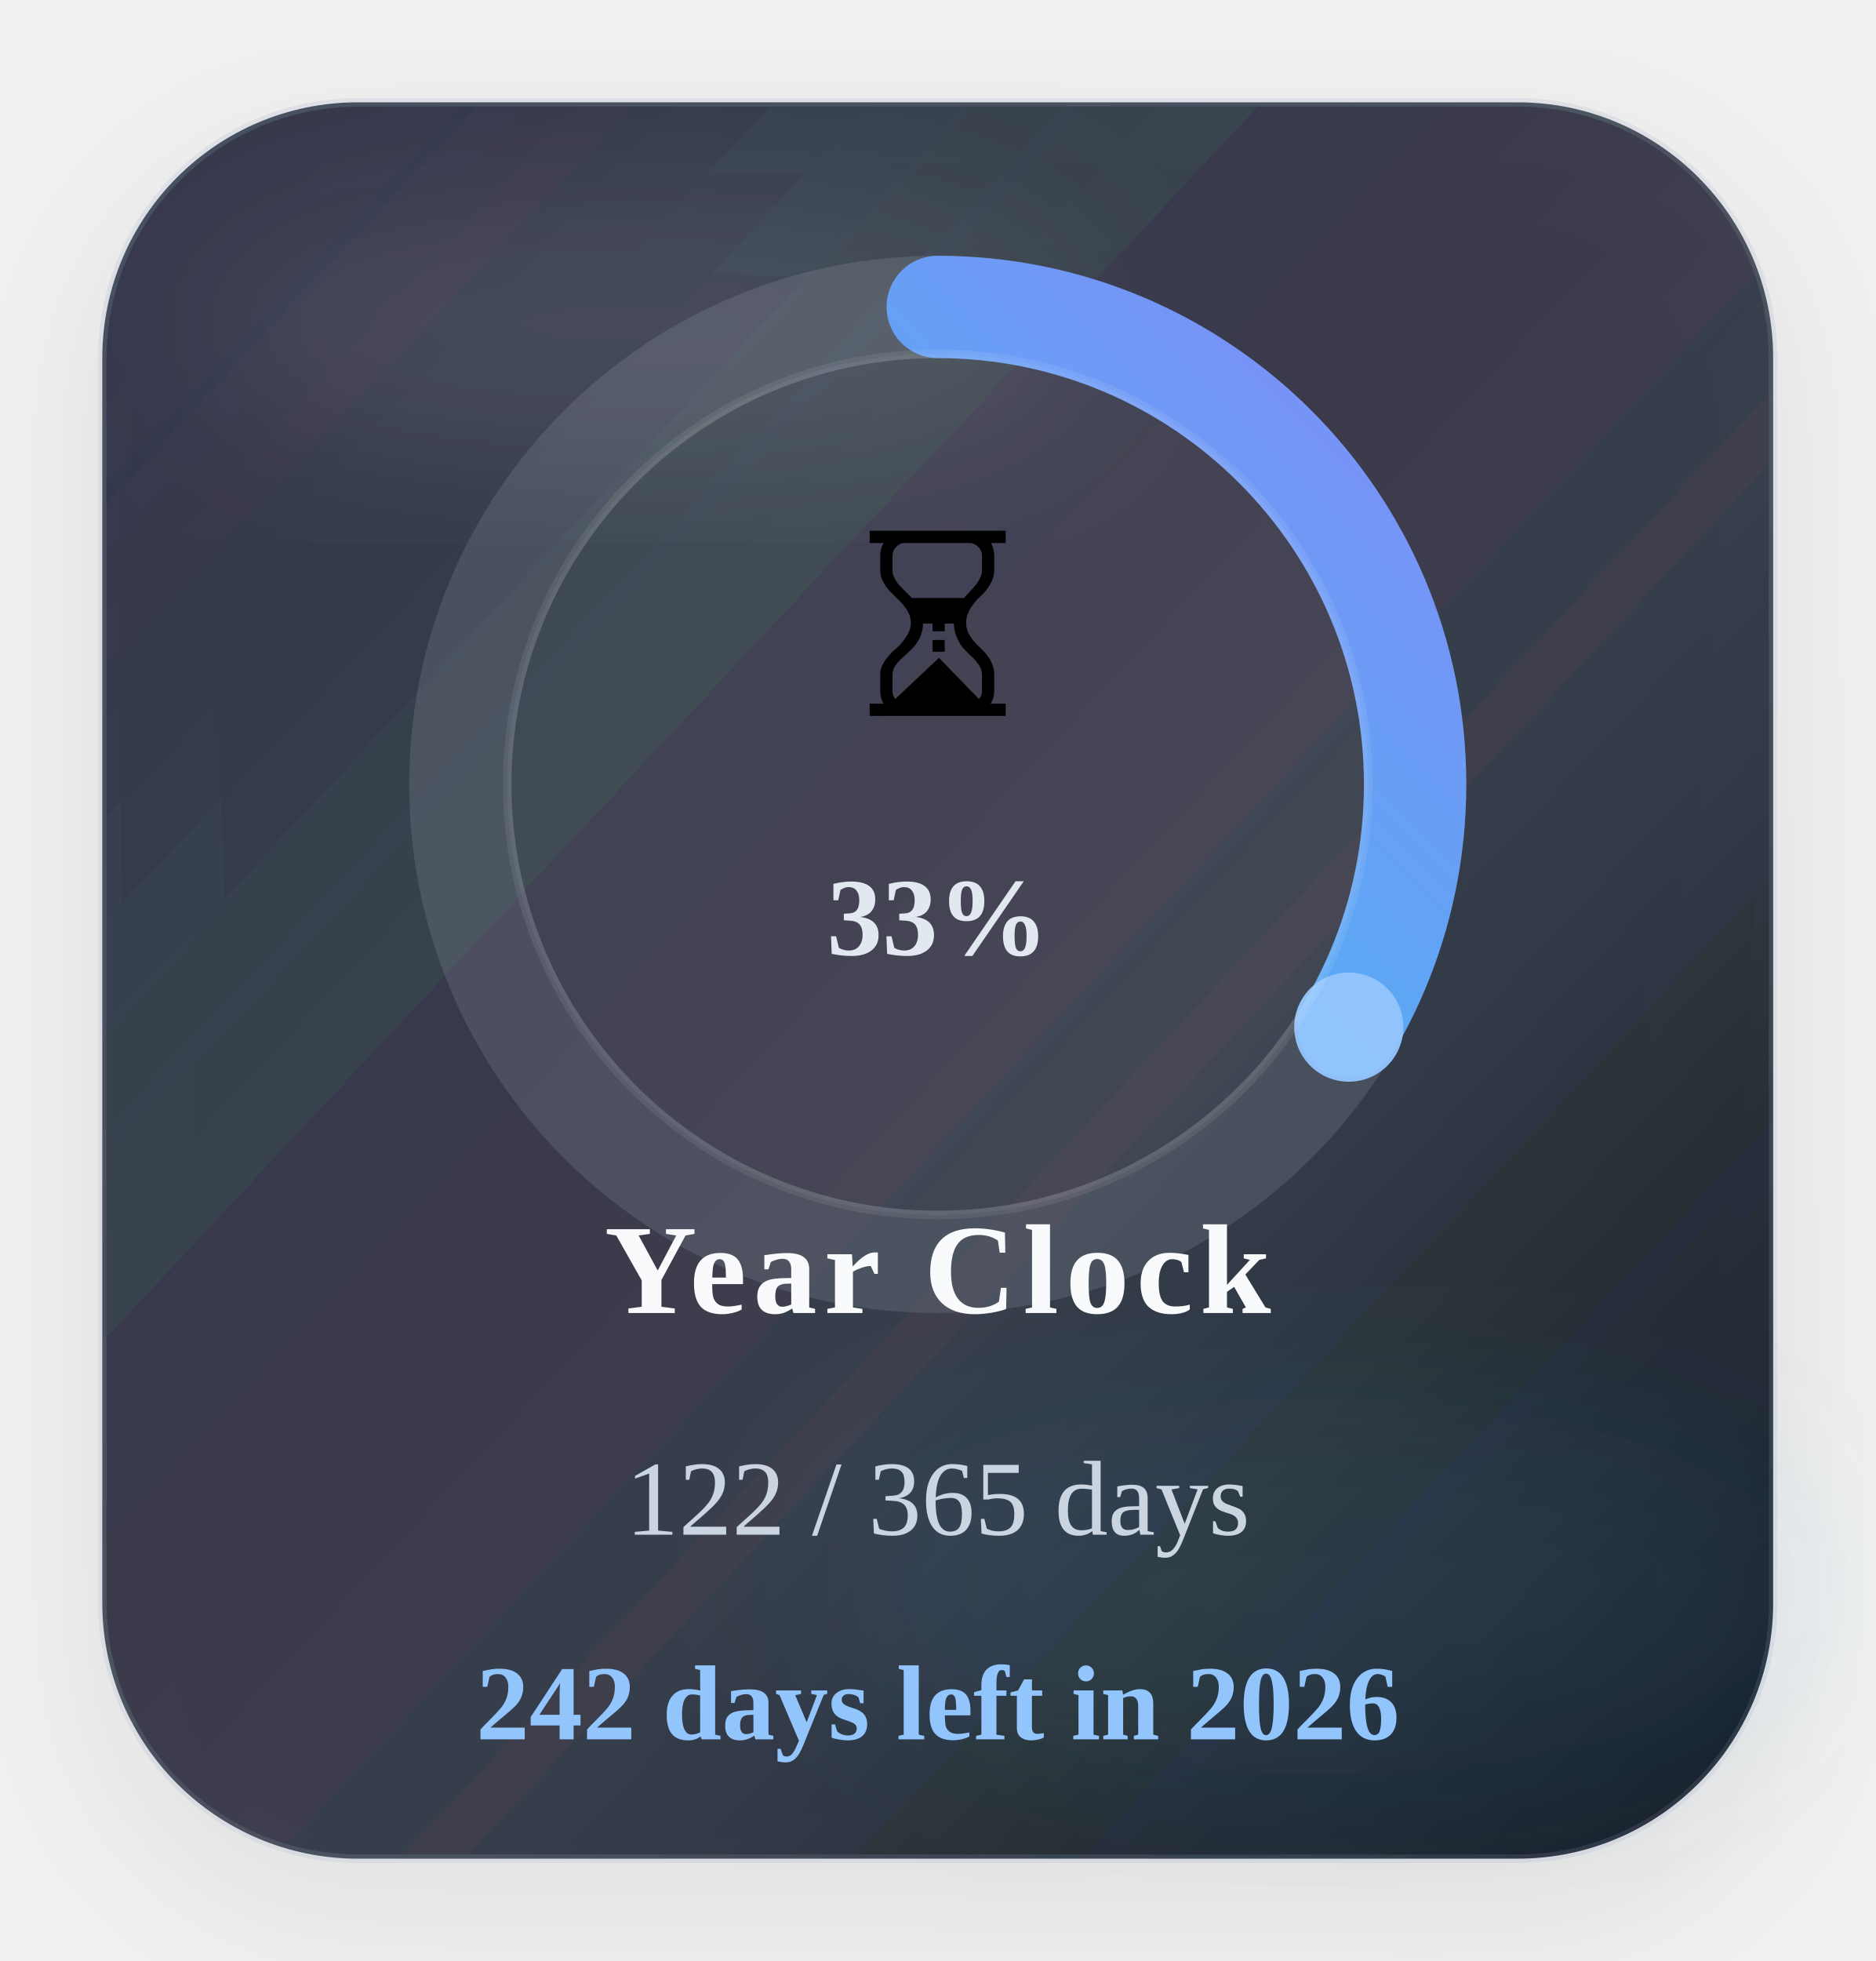
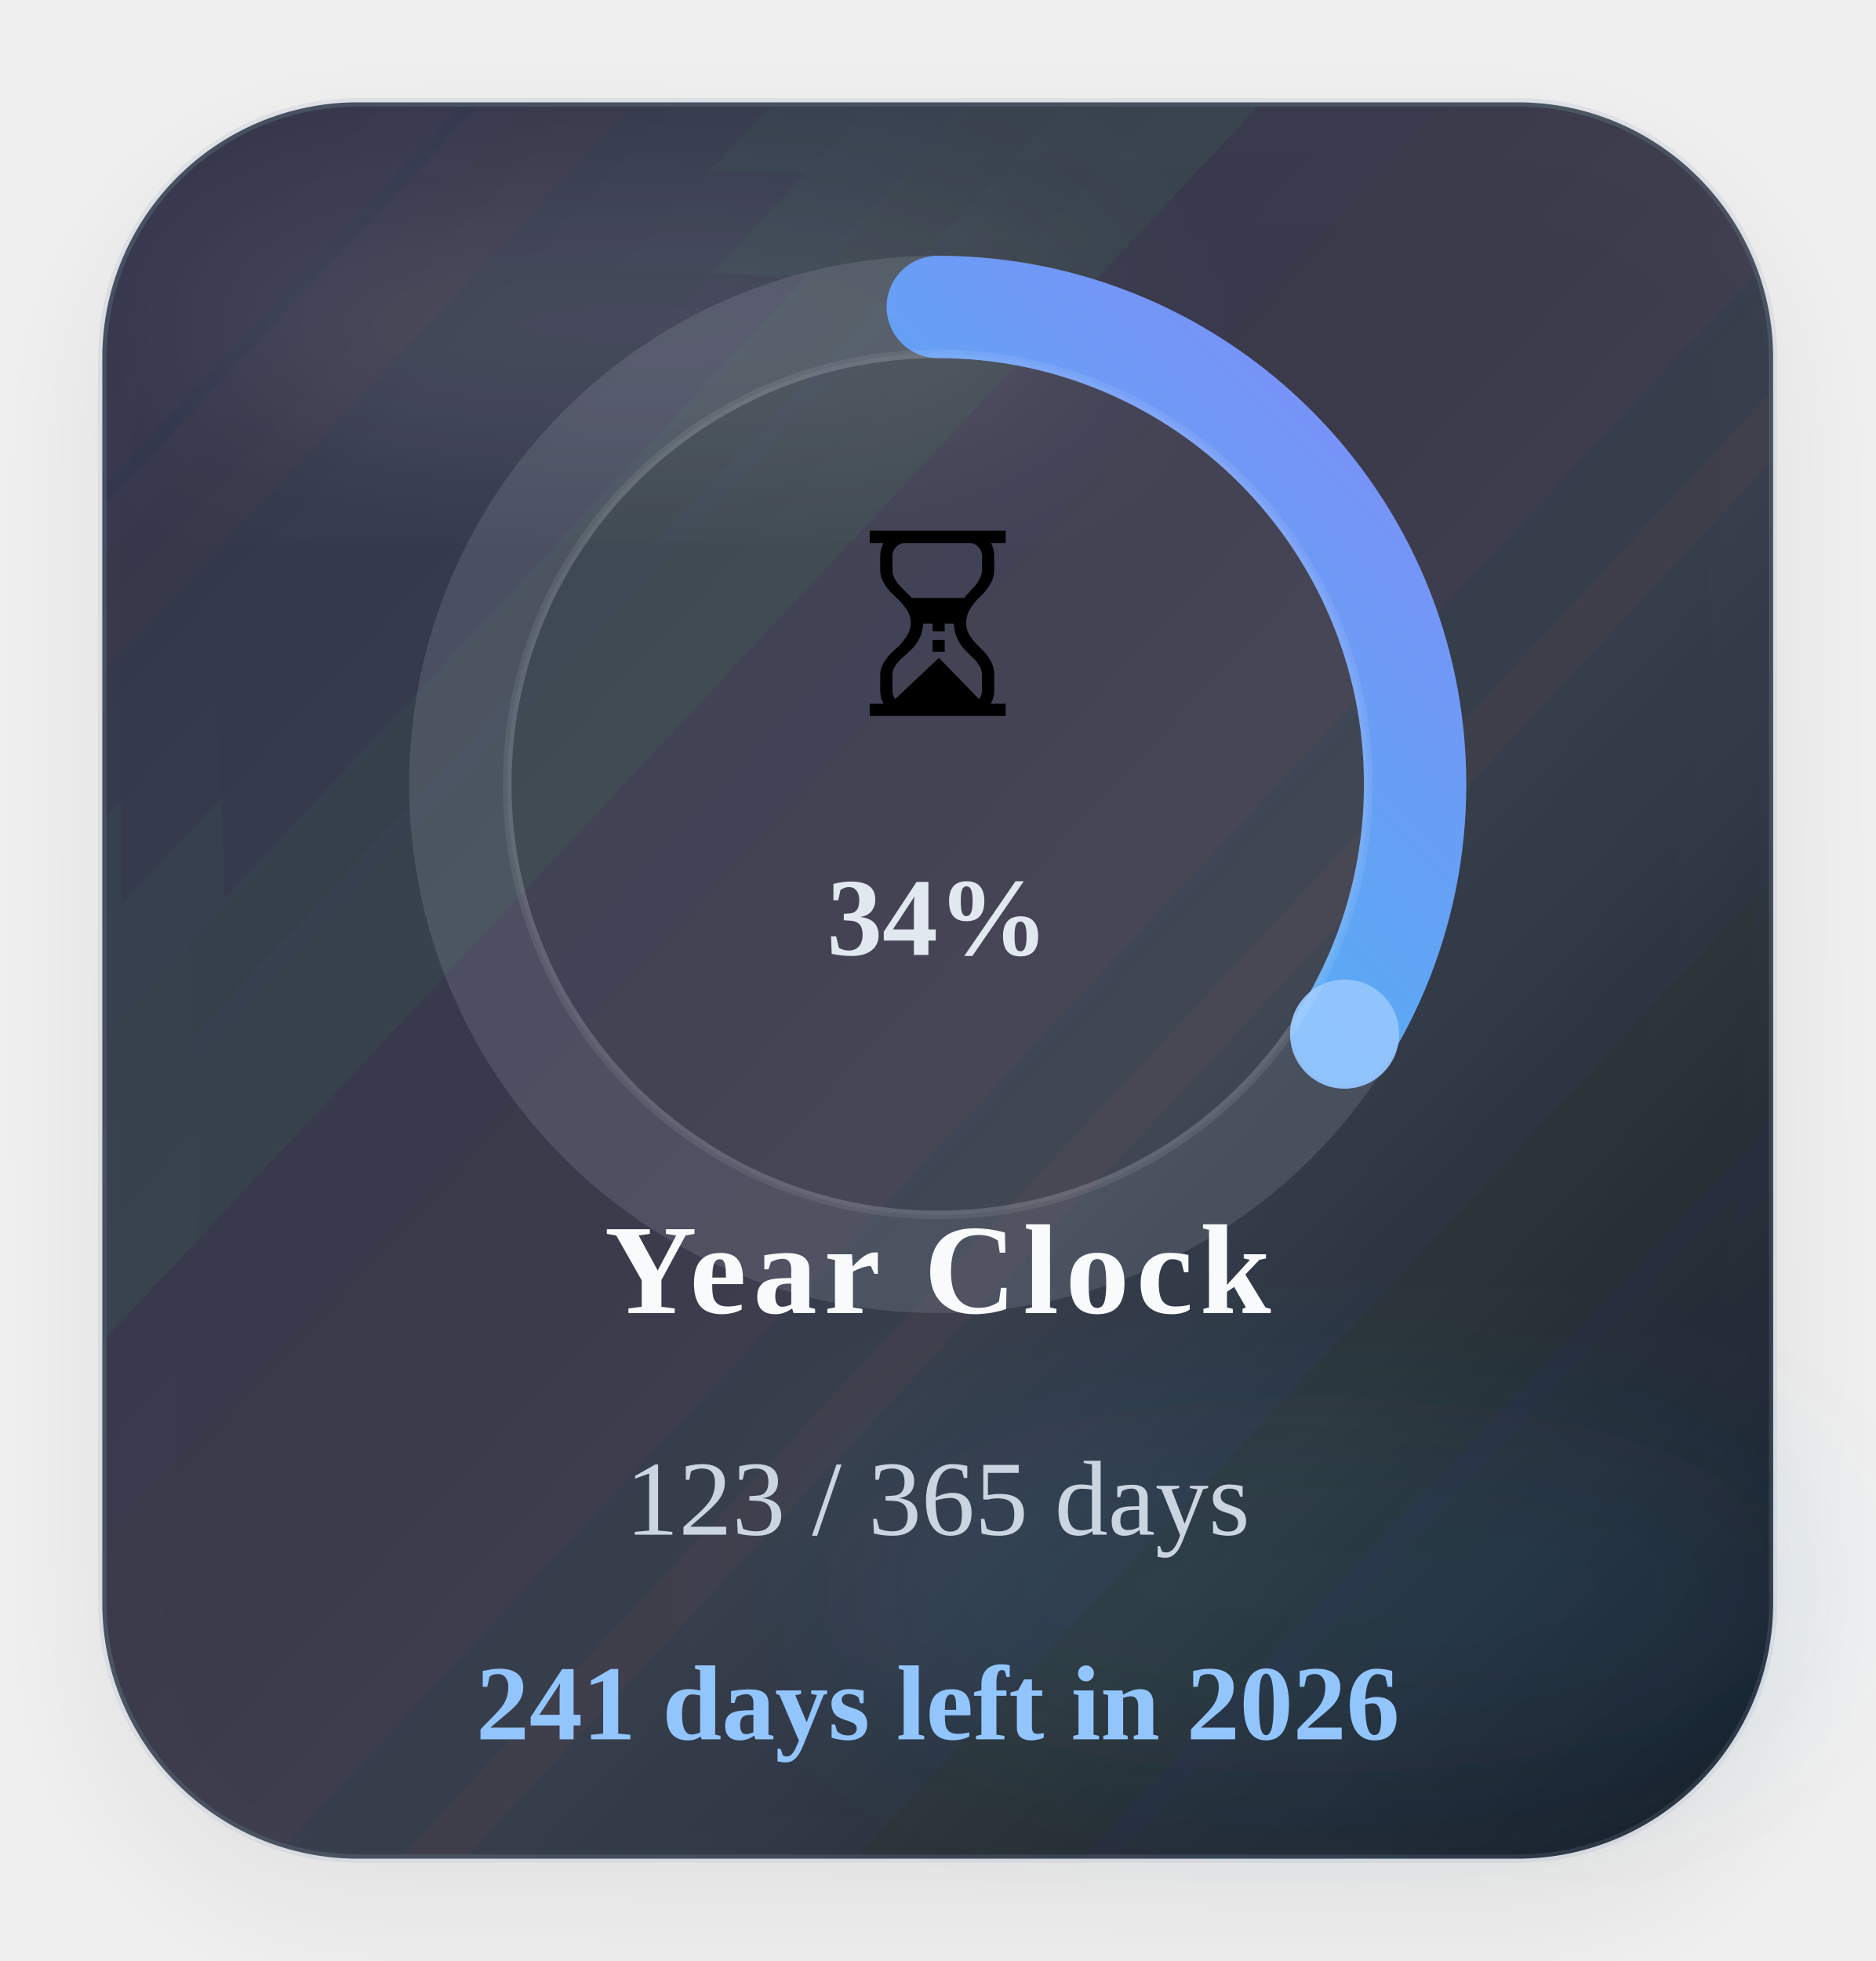
<svg xmlns="http://www.w3.org/2000/svg" width="220" height="230" viewBox="0 0 220 230" role="img" aria-label="Time progress for 2026">
  <defs>
    <linearGradient id="timeGradient" x1="0%" y1="0%" x2="100%" y2="100%">
      <stop offset="0%" stop-color="#22d3ee" />
      <stop offset="100%" stop-color="#818cf8" />
    </linearGradient>
    <linearGradient id="timeCard" x1="0%" y1="0%" x2="100%" y2="100%">
      <stop offset="0%" stop-color="#1c2537" stop-opacity="0.88" />
      <stop offset="60%" stop-color="#111827" stop-opacity="0.8" />
      <stop offset="100%" stop-color="#0b1220" stop-opacity="0.96" />
    </linearGradient>
    <filter id="timeShadow" x="-25%" y="-25%" width="150%" height="150%">
      <feDropShadow dx="0" dy="6" stdDeviation="8" flood-color="#020617" flood-opacity="0.08" />
    </filter>
    <filter id="timeBlur" x="-30%" y="-30%" width="160%" height="160%">
      <feGaussianBlur stdDeviation="10" />
    </filter>
  </defs>
  <rect x="12" y="12" width="196" height="206" rx="30" fill="url(#timeCard)" stroke="#94a3b8" stroke-opacity="0.18" filter="url(#timeShadow)" />
  <ellipse cx="74" cy="38" rx="54" ry="16" fill="#ffffff" fill-opacity="0.09" filter="url(#timeBlur)" />
  <ellipse cx="154" cy="186" rx="58" ry="22" fill="#38bdf8" fill-opacity="0.08" filter="url(#timeBlur)" />
  <circle class="ring-track" cx="110" cy="92" r="56" fill="none" stroke="#cbd5e1" stroke-opacity="0.14" stroke-width="12" />
-   <circle class="progress-ring" cx="110" cy="92" r="56" fill="none" stroke="url(#timeGradient)" stroke-width="12" stroke-linecap="round" stroke-dasharray="351.86" stroke-dashoffset="234.03" data-target-offset="234.03" data-ring-length="351.86" transform="rotate(-90 110 92)" />
-   <circle class="progress-endcap" cx="158.22" cy="120.47" r="6.4" fill="#93c5fd" fill-opacity="0.96" data-center-x="110" data-center-y="92" data-radius="56" data-target-angle="30.5554" />
+   <circle class="progress-ring" cx="110" cy="92" r="56" fill="none" stroke="url(#timeGradient)" stroke-width="12" stroke-linecap="round" stroke-dasharray="351.86" stroke-dashoffset="233.07" data-target-offset="233.07" data-ring-length="351.86" transform="rotate(-90 110 92)" />
+   <circle class="progress-endcap" cx="157.73" cy="121.29" r="6.4" fill="#93c5fd" fill-opacity="0.96" data-center-x="110" data-center-y="92" data-radius="56" data-target-angle="31.5417" />
  <circle class="ring-core" cx="110" cy="92" r="50.5" fill="#ffffff" fill-opacity="0.05" stroke="#ffffff" stroke-opacity="0.08" />
  <text class="progress-emoji" x="110" y="84" text-anchor="middle" font-size="30">⏳</text>
-   <text class="progress-percent" x="110" y="112" text-anchor="middle" font-size="13" font-weight="700" fill="#e2e8f0">33%</text>
+   <text class="progress-percent" x="110" y="112" text-anchor="middle" font-size="13" font-weight="700" fill="#e2e8f0">34%</text>
  <text class="progress-label" x="110" y="154" text-anchor="middle" font-size="15" font-weight="700" letter-spacing="0.8" fill="#f8fafc">Year Clock</text>
-   <text class="progress-value" x="110" y="180" text-anchor="middle" font-size="12.5" fill="#cbd5e1">122 / 365 days</text>
-   <text class="progress-status" data-status-state="remaining" x="110" y="204" text-anchor="middle" font-size="12.5" font-weight="700" fill="#93c5fd">242 days left in 2026</text>
+   <text class="progress-value" x="110" y="180" text-anchor="middle" font-size="12.5" fill="#cbd5e1">123 / 365 days</text>
+   <text class="progress-status" data-status-state="remaining" x="110" y="204" text-anchor="middle" font-size="12.5" font-weight="700" fill="#93c5fd">241 days left in 2026</text>
</svg>
